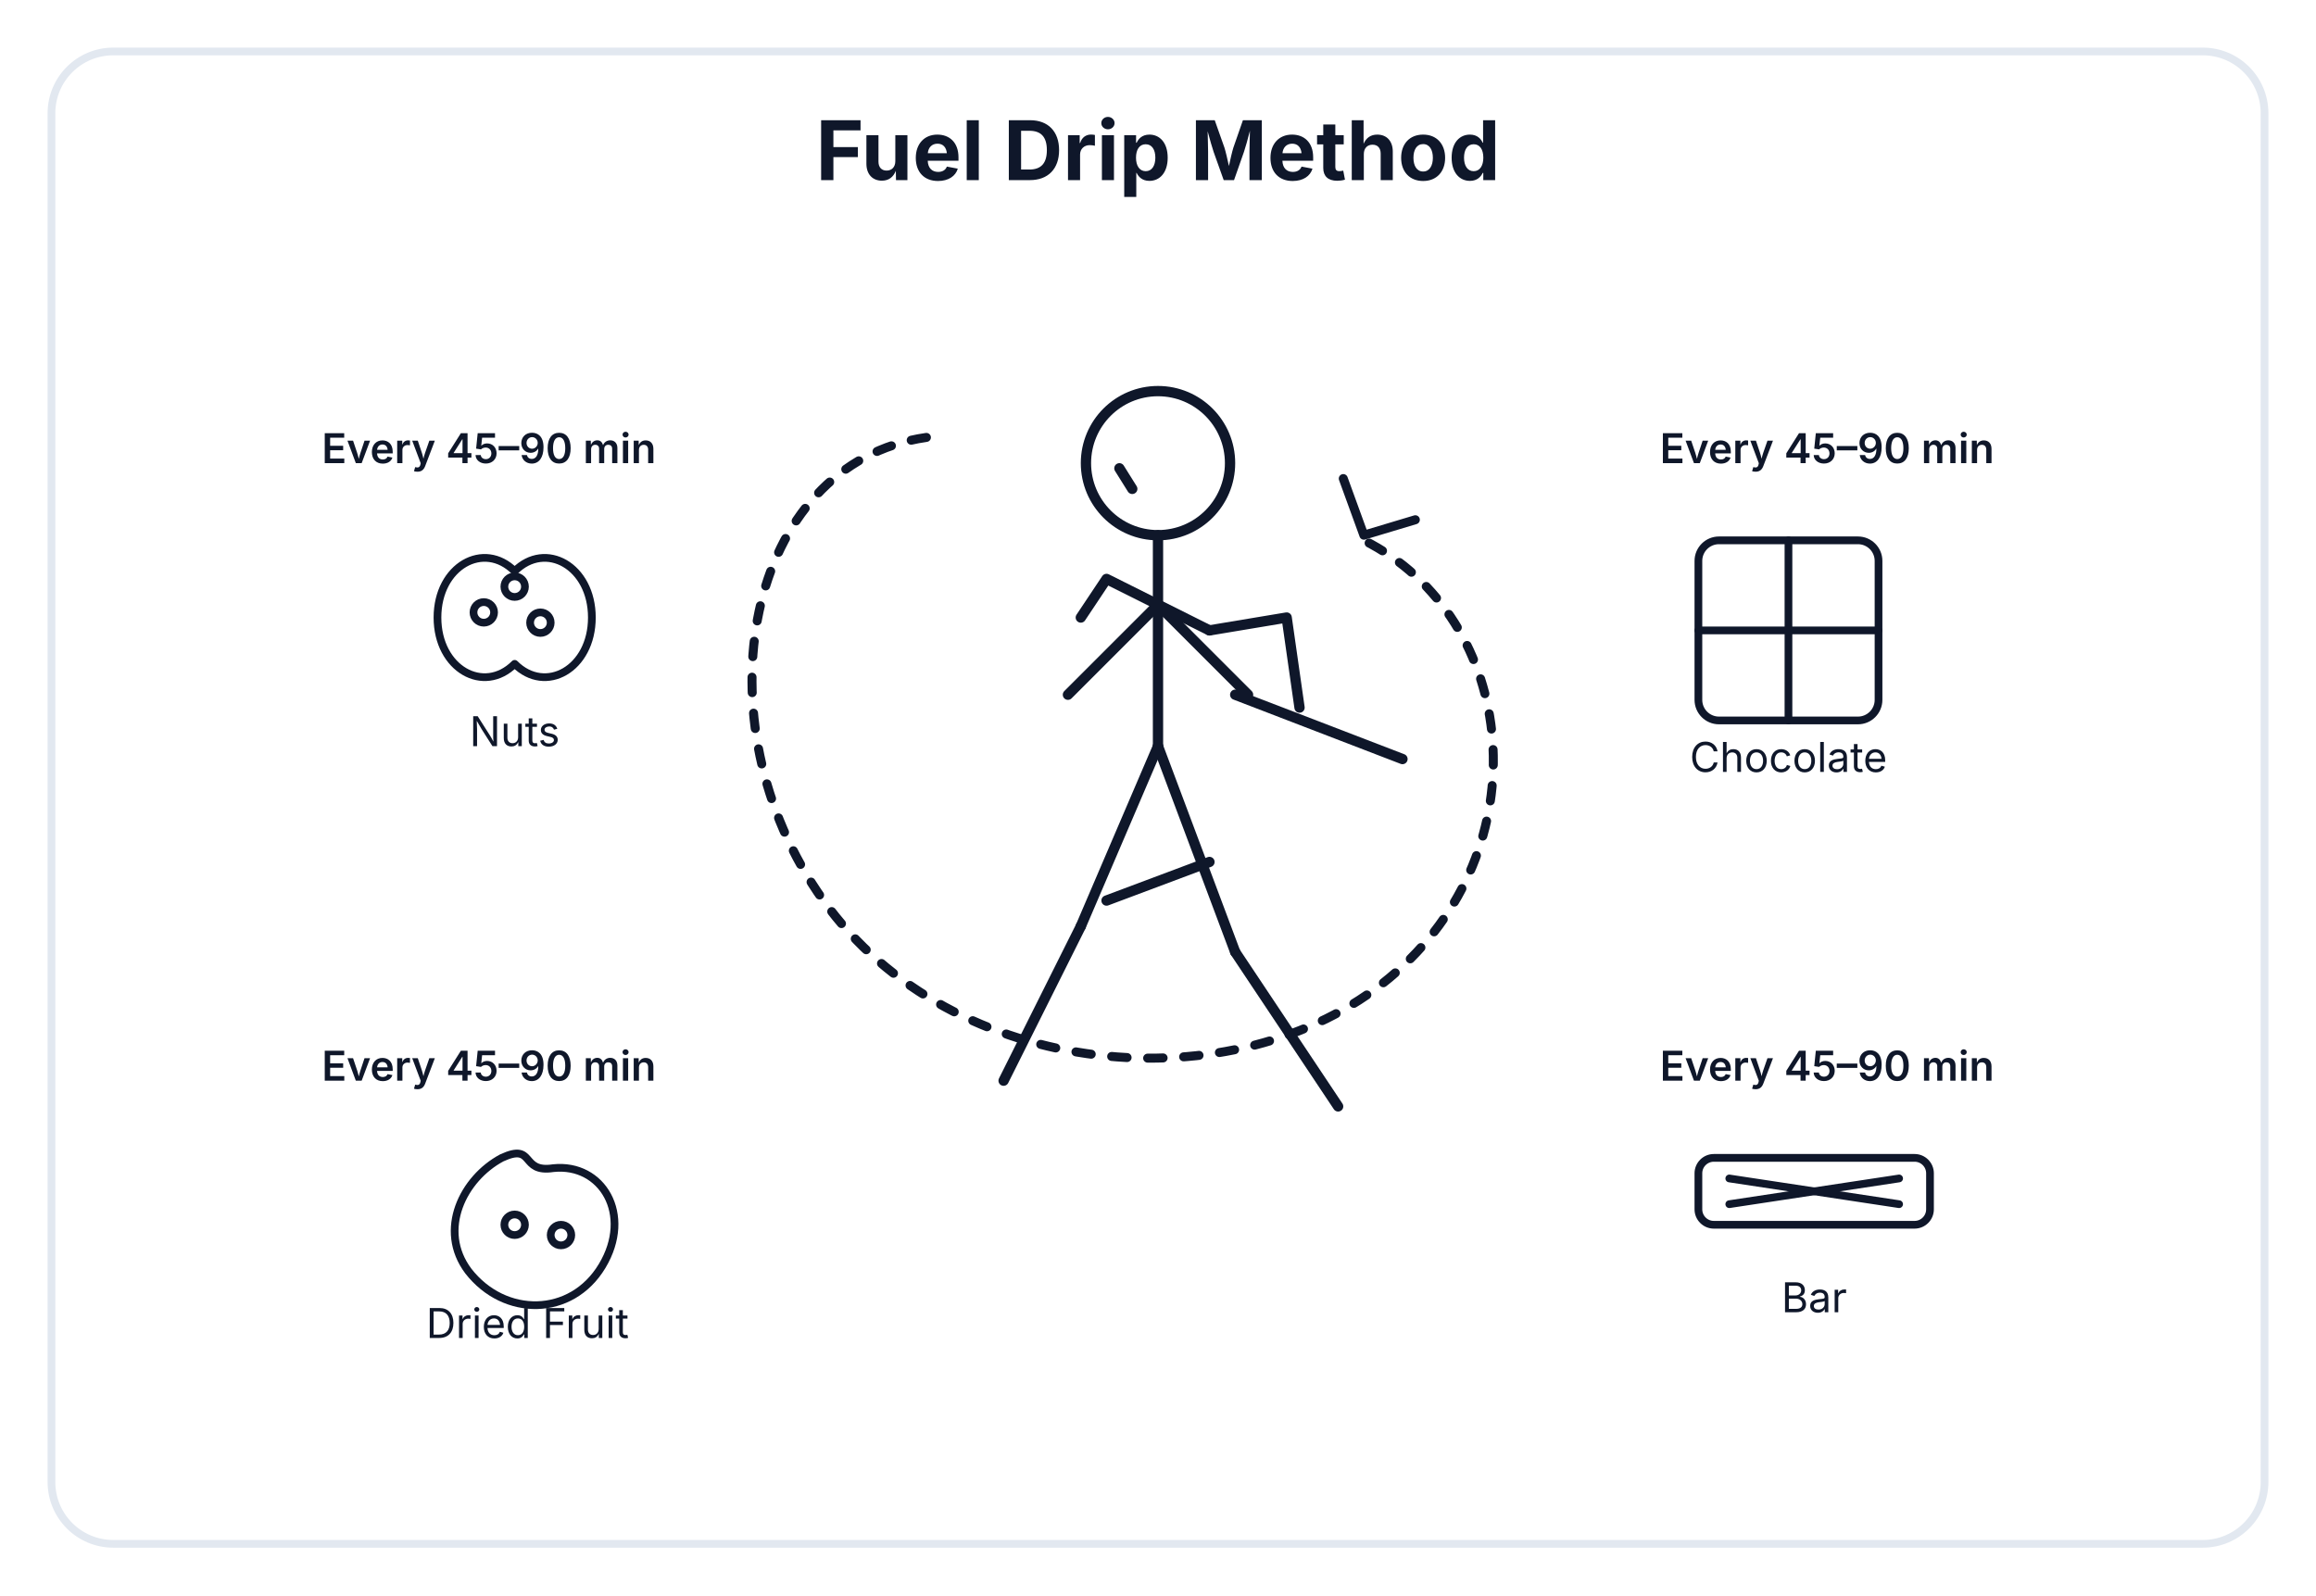
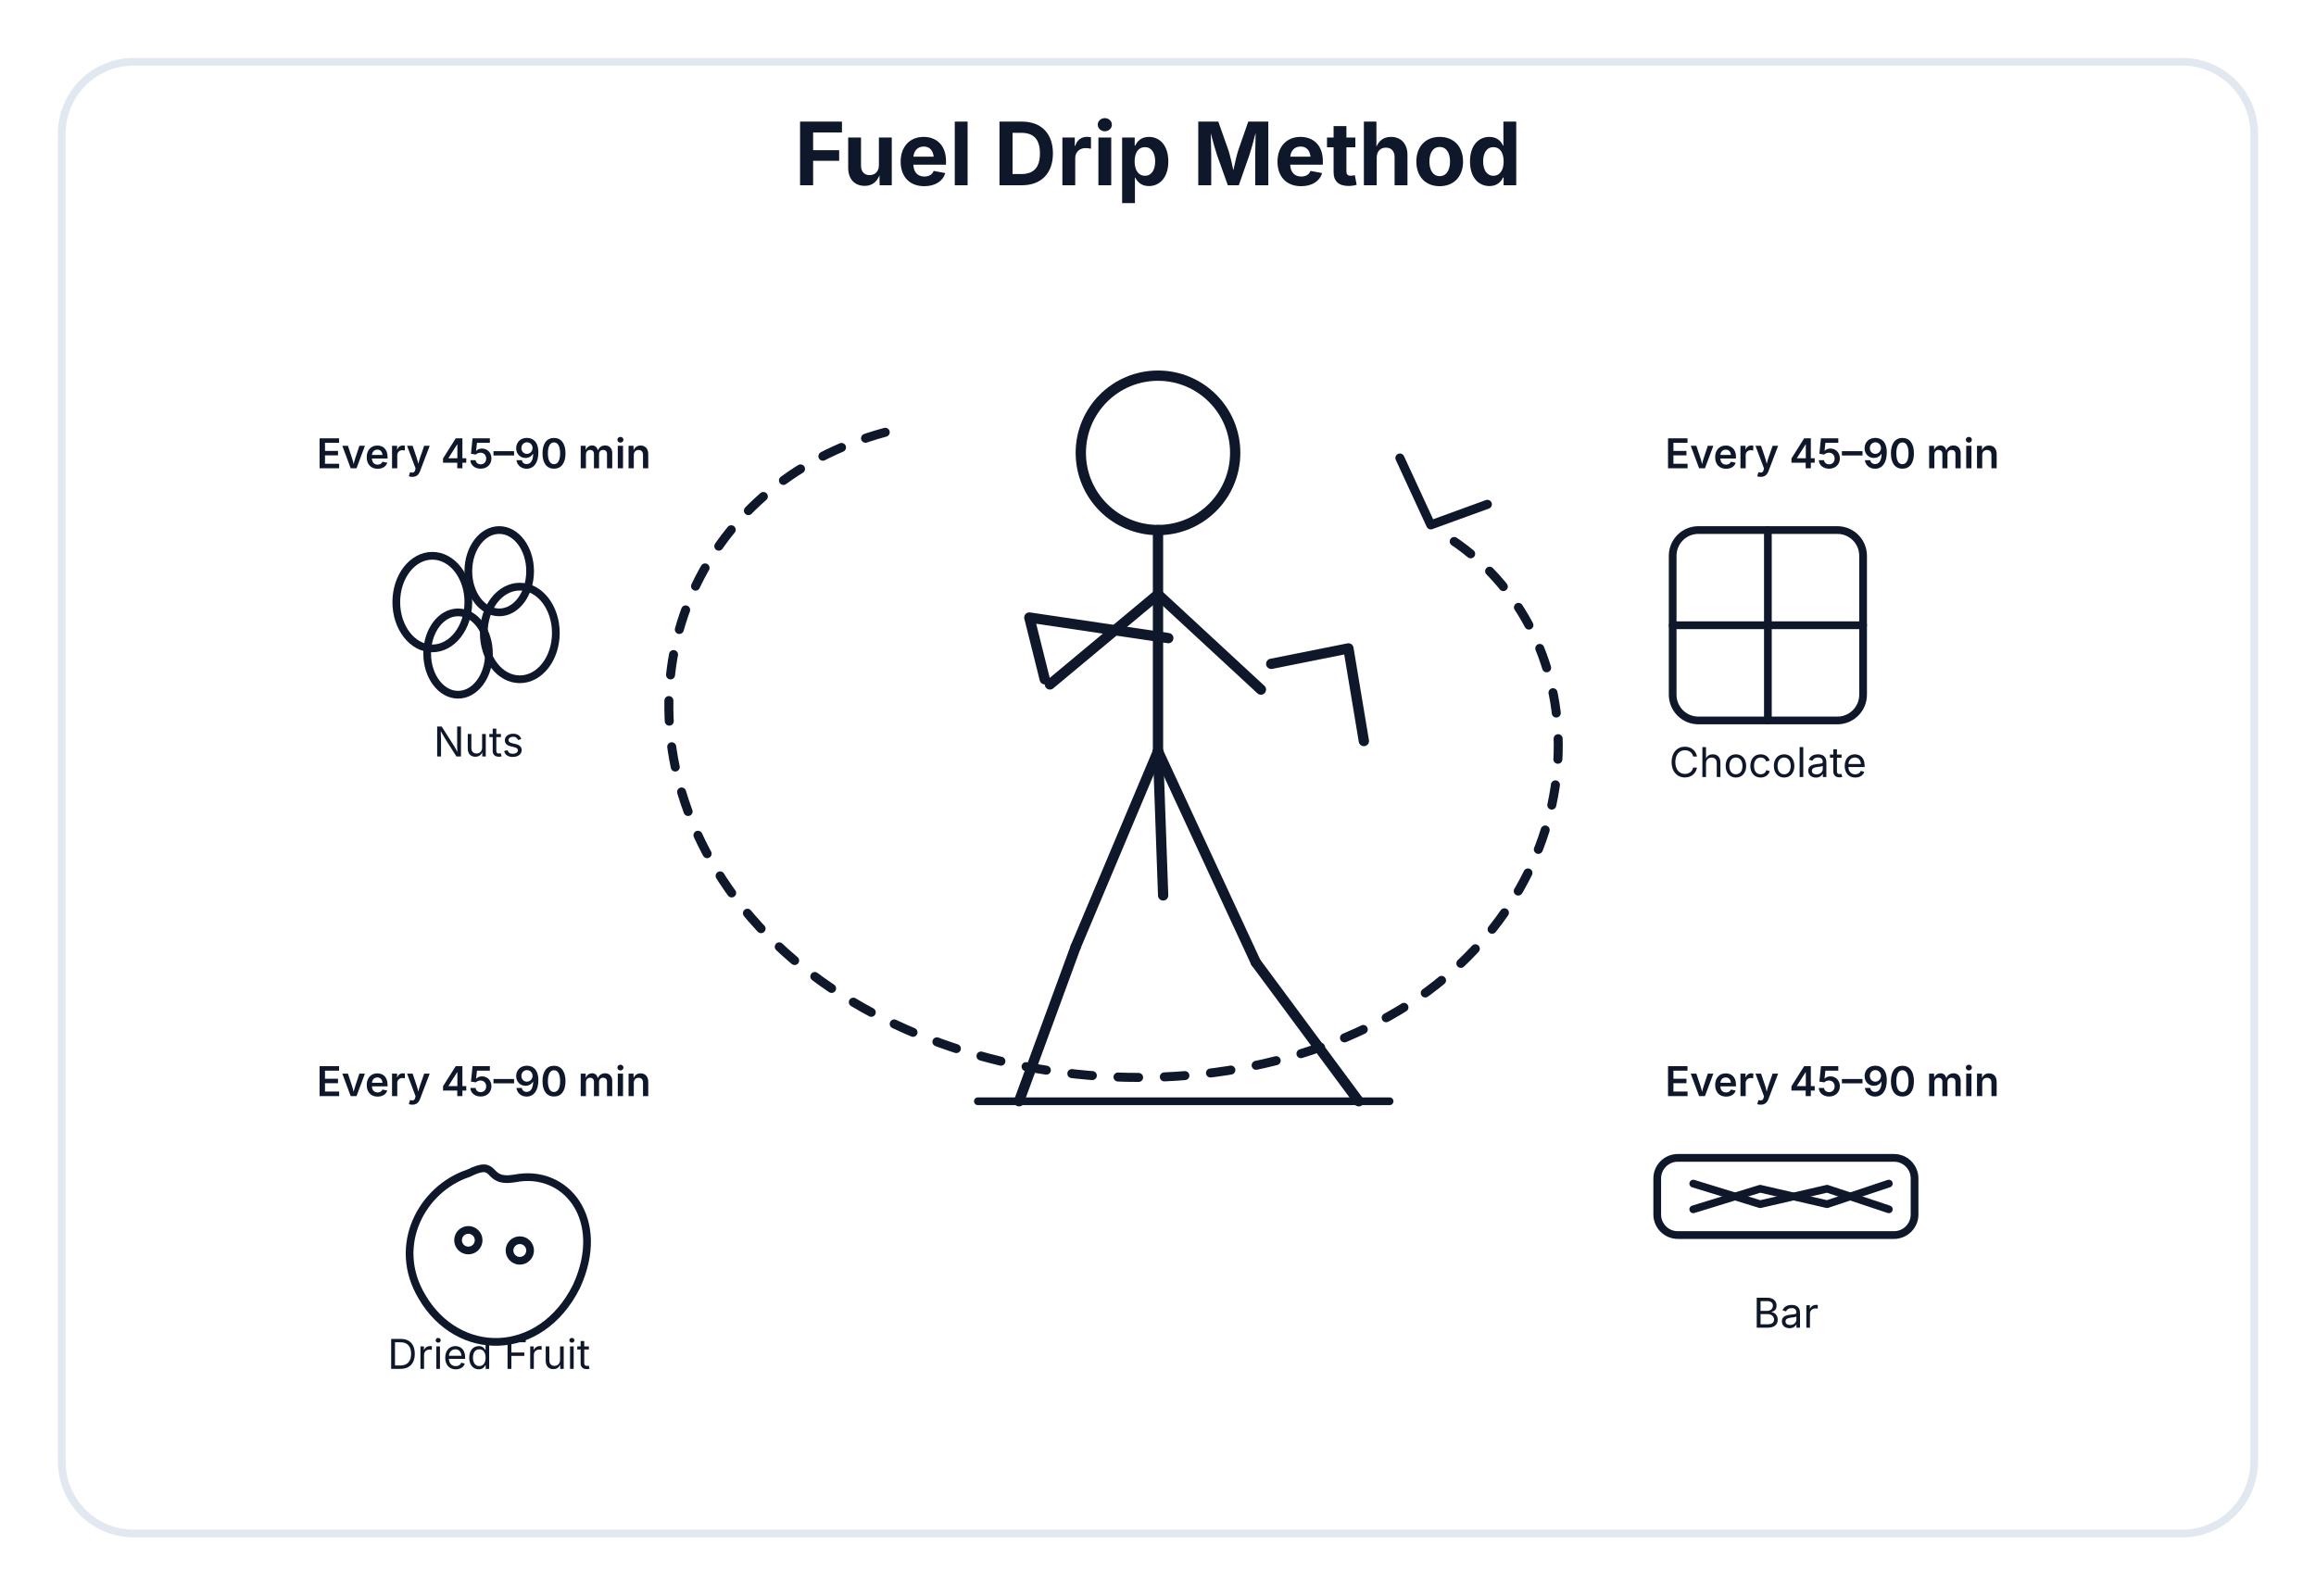
<svg xmlns="http://www.w3.org/2000/svg" viewBox="0 0 900 620" fill="none" stroke="#0f172a" stroke-width="4" stroke-linecap="round" stroke-linejoin="round">
-   <rect x="20" y="20" width="860" height="580" rx="24" ry="24" stroke="#e2e8f0" stroke-width="3" />
-   <text x="450" y="70" text-anchor="middle" font-family="'Inter', 'Segoe UI', sans-serif" font-size="32" fill="#0f172a" stroke="none" font-weight="700">Fuel Drip Method</text>
-   <g transform="translate(0,30)">
-     <circle cx="450" cy="150" r="28" />
-     <path d="M450 178 L450 260" />
-     <path d="M450 205 L415 240" />
-     <path d="M450 205 L485 240" />
-     <path d="M450 260 L420 330" />
-     <path d="M450 260 L480 340" />
-     <path d="M420 330 L390 390" />
-     <path d="M480 340 L520 400" />
-     <path d="M420 210 L430 195 L470 215" />
-     <path d="M470 215 L500 210 L505 245" />
-     <path d="M480 240 L545 265" />
-     <path d="M430 320 L470 305" />
-     <path d="M440 160 L435 152" />
+   <rect x="24" y="24" width="852" height="572" rx="28" ry="28" stroke="#e2e8f0" stroke-width="3" />
+   <text x="450" y="72" text-anchor="middle" font-family="'Inter','Segoe UI',sans-serif" font-size="34" fill="#0f172a" stroke="none" font-weight="700">Fuel Drip Method</text>
+   <g transform="translate(0 26)">
+     <circle cx="450" cy="150" r="30" />
+     <path d="M450 180 L450 266" />
+     <path d="M450 205 L408 240" />
+     <path d="M450 205 L490 242" />
+     <path d="M450 266 L418 342" />
+     <path d="M450 266 L488 348" />
+     <path d="M418 342 L396 402" />
+     <path d="M488 348 L528 402" />
+     <path d="M406 238 L400 214 L454 222" />
+     <path d="M494 232 L524 226 L530 262" />
+     <path d="M450 266 L452 322" />
+     <path d="M380 402 L540 402" stroke-width="3" />
  </g>
-   <g transform="translate(0,30)" stroke-width="3.5">
-     <path d="M360 140 C290 150 270 250 320 320 C370 390 480 400 540 350 C600 300 590 210 530 180" stroke-dasharray="6 8" />
-     <path d="M522 156 L530 178 L550 172" />
+   <g transform="translate(0 18)" stroke-width="3.5">
+     <path d="M344 150 C270 170 238 248 276 316 C324 402 464 426 548 372 C624 322 622 224 558 188" stroke-dasharray="8 10" />
+     <path d="M544 160 L556 186 L578 178" />
  </g>
-   <g font-family="'Inter', 'Segoe UI', sans-serif" font-size="16" fill="#0f172a" stroke="none" font-weight="600">
-     <text x="190" y="180" text-anchor="middle">Every 45–90 min</text>
-     <text x="710" y="180" text-anchor="middle">Every 45–90 min</text>
-     <text x="190" y="420" text-anchor="middle">Every 45–90 min</text>
-     <text x="710" y="420" text-anchor="middle">Every 45–90 min</text>
+   <g font-family="'Inter','Segoe UI',sans-serif" font-size="16" fill="#0f172a" stroke="none" font-weight="600">
+     <text x="188" y="182" text-anchor="middle">Every 45–90 min</text>
+     <text x="712" y="182" text-anchor="middle">Every 45–90 min</text>
+     <text x="188" y="426" text-anchor="middle">Every 45–90 min</text>
+     <text x="712" y="426" text-anchor="middle">Every 45–90 min</text>
  </g>
  <g stroke-width="3">
-     <g transform="translate(170 210)">
-       <path d="M0 30 C0 10 18 0 30 12 C42 0 60 10 60 30 C60 50 42 60 30 48 C18 60 0 50 0 30 Z" />
-       <circle cx="18" cy="28" r="4" />
-       <circle cx="40" cy="32" r="4" />
-       <circle cx="30" cy="18" r="4" />
-       <text x="30" y="80" text-anchor="middle" font-family="'Inter', 'Segoe UI', sans-serif" font-size="16" fill="#0f172a" stroke="none">Nuts</text>
+     <g transform="translate(150 206)">
+       <ellipse cx="18" cy="28" rx="14" ry="18" />
+       <ellipse cx="44" cy="16" rx="12" ry="16" />
+       <ellipse cx="52" cy="40" rx="14" ry="18" />
+       <ellipse cx="28" cy="48" rx="12" ry="16" />
+       <text x="36" y="88" text-anchor="middle" font-family="'Inter','Segoe UI',sans-serif" font-size="16" fill="#0f172a" stroke="none">Nuts</text>
    </g>
-     <g transform="translate(660 210)">
-       <rect x="0" y="0" width="70" height="70" rx="8" ry="8" />
-       <line x1="0" y1="35" x2="70" y2="35" />
-       <line x1="35" y1="0" x2="35" y2="70" />
-       <text x="35" y="90" text-anchor="middle" font-family="'Inter', 'Segoe UI', sans-serif" font-size="16" fill="#0f172a" stroke="none">Chocolate</text>
+     <g transform="translate(650 206)">
+       <rect x="0" y="0" width="74" height="74" rx="10" ry="10" />
+       <line x1="0" y1="37" x2="74" y2="37" />
+       <line x1="37" y1="0" x2="37" y2="74" />
+       <text x="37" y="96" text-anchor="middle" font-family="'Inter','Segoe UI',sans-serif" font-size="16" fill="#0f172a" stroke="none">Chocolate</text>
    </g>
-     <g transform="translate(660 450)">
-       <rect x="0" y="0" width="90" height="26" rx="6" ry="6" />
-       <line x1="12" y1="8" x2="78" y2="18" />
-       <line x1="12" y1="18" x2="78" y2="8" />
-       <text x="45" y="60" text-anchor="middle" font-family="'Inter', 'Segoe UI', sans-serif" font-size="16" fill="#0f172a" stroke="none">Bar</text>
+     <g transform="translate(644 450)">
+       <rect x="0" y="0" width="100" height="30" rx="8" ry="8" />
+       <path d="M14 10 L40 18 L66 12 L90 20" />
+       <path d="M14 20 L40 12 L66 18 L90 10" />
+       <text x="50" y="66" text-anchor="middle" font-family="'Inter','Segoe UI',sans-serif" font-size="16" fill="#0f172a" stroke="none">Bar</text>
    </g>
-     <g transform="translate(170 450)">
-       <path d="M25 0 C10 8 0 28 12 44 C26 62 52 62 64 42 C76 22 64 2 45 4 C32 6 38 -6 25 0 Z" />
-       <circle cx="30" cy="26" r="4" />
-       <circle cx="48" cy="30" r="4" />
-       <text x="35" y="70" text-anchor="middle" font-family="'Inter', 'Segoe UI', sans-serif" font-size="16" fill="#0f172a" stroke="none">Dried Fruit</text>
+     <g transform="translate(150 450)">
+       <path d="M32 6 C14 12 2 34 14 54 C28 78 60 78 74 50 C86 24 70 4 50 8 C38 10 44 0 32 6 Z" />
+       <circle cx="32" cy="32" r="4" />
+       <circle cx="52" cy="36" r="4" />
+       <text x="40" y="82" text-anchor="middle" font-family="'Inter','Segoe UI',sans-serif" font-size="16" fill="#0f172a" stroke="none">Dried Fruit</text>
    </g>
  </g>
</svg>
